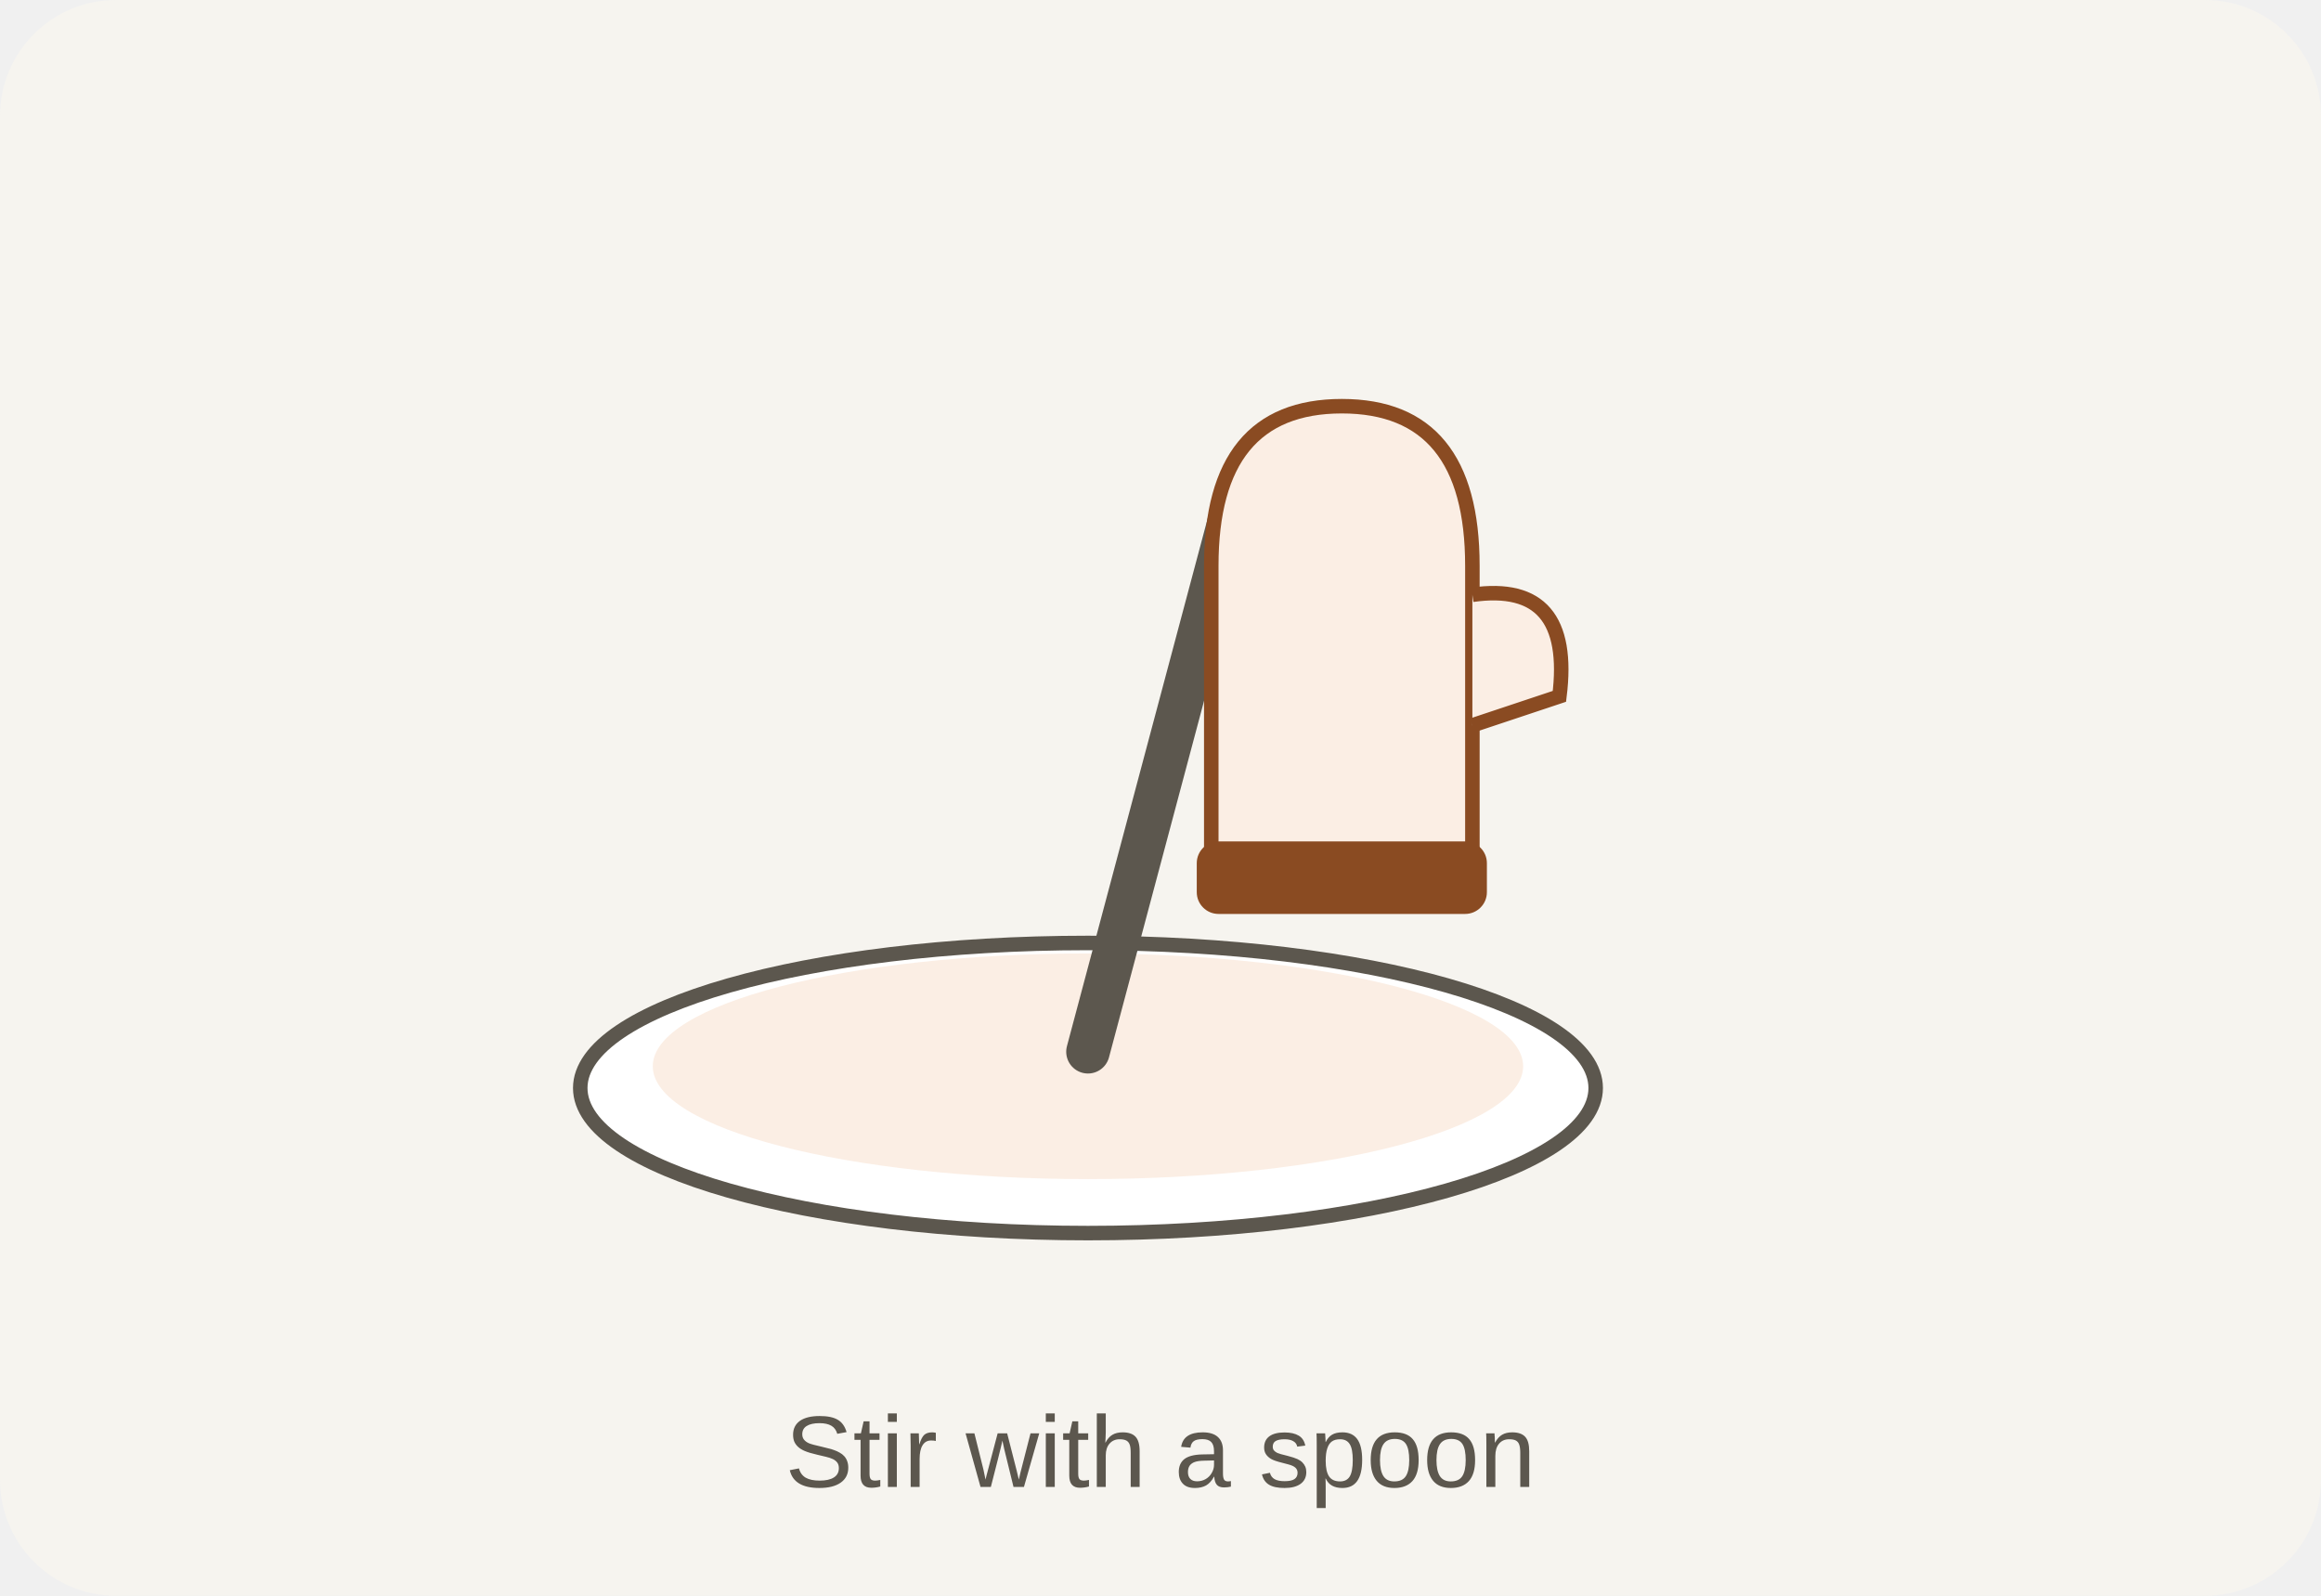
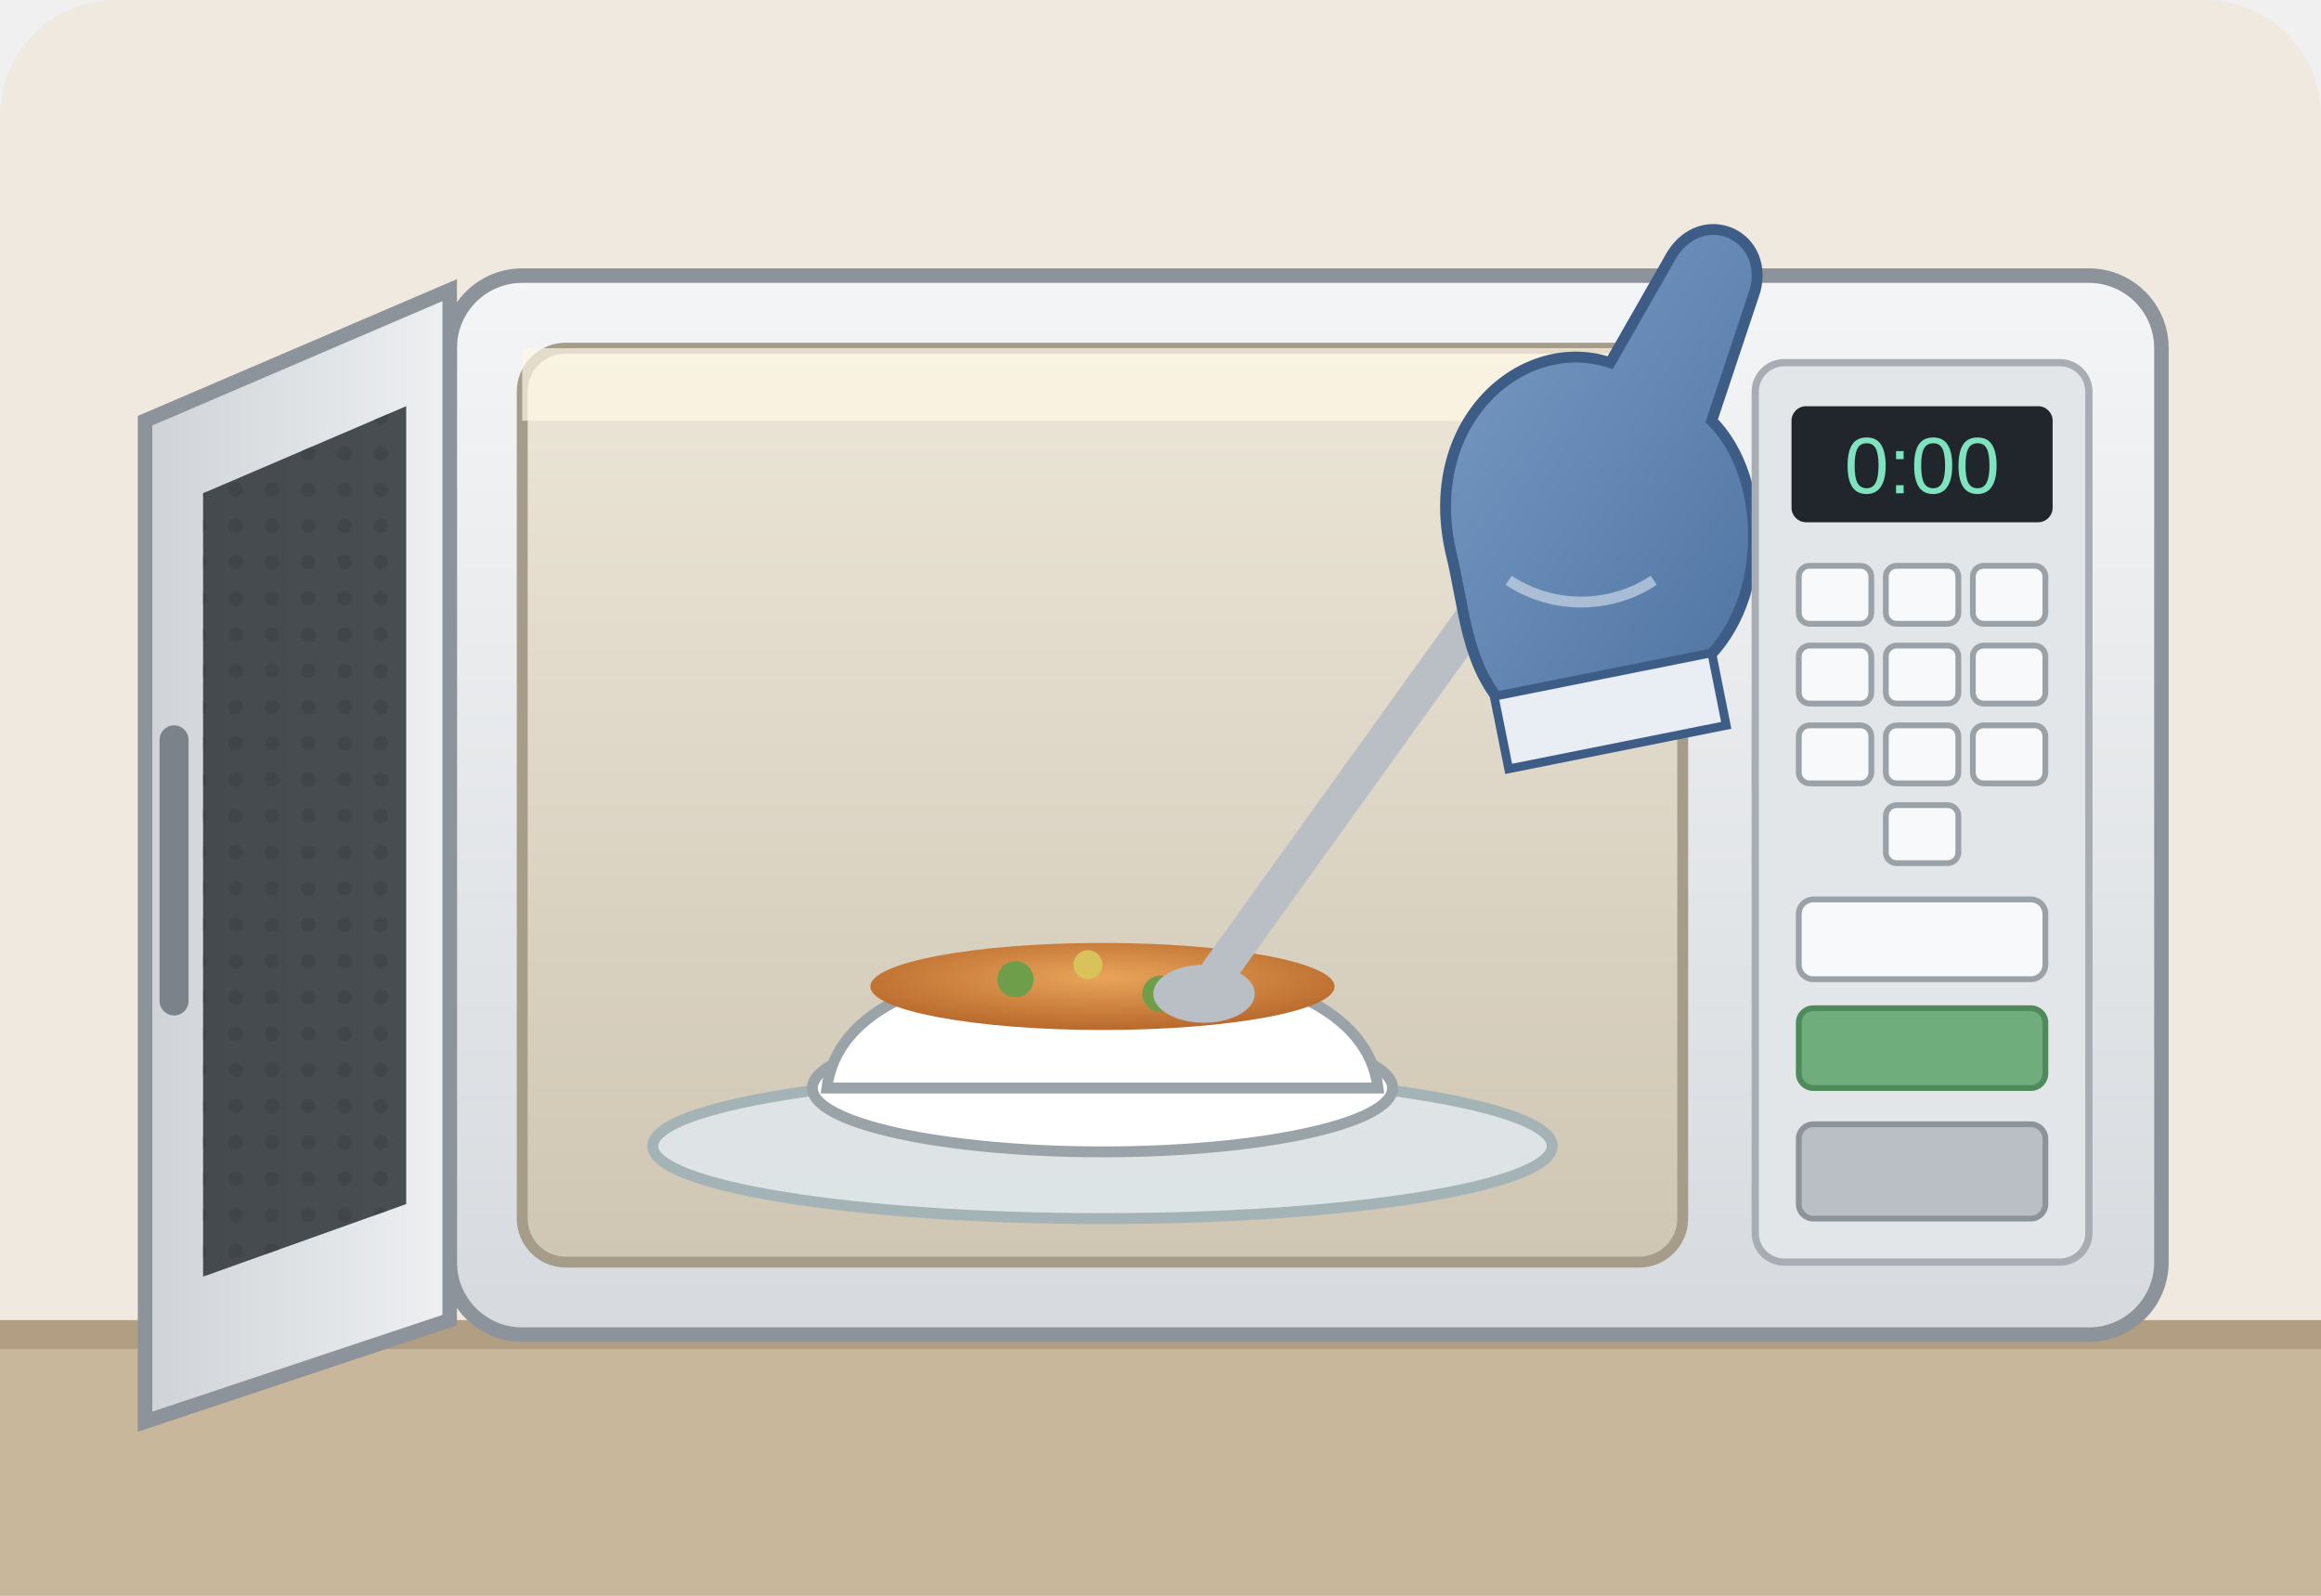
- <svg xmlns="http://www.w3.org/2000/svg" viewBox="0 0 320 220" role="img">
-   <rect width="320" height="220" rx="16" fill="#f6f4ef" />
-   <ellipse cx="150" cy="150" rx="70.0" ry="20.0" fill="#fff" stroke="#5c574e" stroke-width="2" />
-   <ellipse cx="150" cy="147" rx="60.0" ry="15.556" fill="#fbeee4" />
-   <line x1="170" y1="70" x2="150" y2="145" stroke="#5c574e" stroke-width="6" stroke-linecap="round" />
-   <g transform="translate(185,78) scale(1,1)">
-     <path d="M-18 40 L-18 0 Q-18 -22 0 -22 Q18 -22 18 0 L18 40 Z" fill="#fbeee4" stroke="#8a4b22" stroke-width="2" />
-     <path d="M18 4 Q32 2 30 18 L18 22" fill="#fbeee4" stroke="#8a4b22" stroke-width="2" />
-     <rect x="-20" y="38" width="40" height="10" rx="3" fill="#8a4b22" />
+ <svg xmlns="http://www.w3.org/2000/svg" viewBox="0 0 320 220" role="img" aria-label="Stirring the food with oven mitts on">
+   <defs>
+     <linearGradient id="metal" x1="0" y1="0" x2="0" y2="1">
+       <stop offset="0" stop-color="#f4f5f6" />
+       <stop offset="1" stop-color="#d6dade" />
+     </linearGradient>
+     <linearGradient id="cavity" x1="0" y1="0" x2="0" y2="1">
+       <stop offset="0" stop-color="#ece6d8" />
+       <stop offset="1" stop-color="#cfc6b3" />
+     </linearGradient>
+     <linearGradient id="door" x1="0" y1="0" x2="1" y2="0">
+       <stop offset="0" stop-color="#cfd3d7" />
+       <stop offset="1" stop-color="#eef0f2" />
+     </linearGradient>
+     <linearGradient id="skin" x1="0" y1="0" x2="1" y2="1">
+       <stop offset="0" stop-color="#e6b896" />
+       <stop offset="1" stop-color="#c98f6b" />
+     </linearGradient>
+     <linearGradient id="mitt" x1="0" y1="0" x2="1" y2="1">
+       <stop offset="0" stop-color="#7a9cc6" />
+       <stop offset="1" stop-color="#4f73a1" />
+     </linearGradient>
+     <linearGradient id="screen" x1="0" y1="0" x2="0" y2="1">
+       <stop offset="0" stop-color="#ffffff" />
+       <stop offset="1" stop-color="#eef2f5" />
+     </linearGradient>
+     <linearGradient id="dark" x1="0" y1="0" x2="0" y2="1">
+       <stop offset="0" stop-color="#3a4148" />
+       <stop offset="1" stop-color="#22282d" />
+     </linearGradient>
+     <linearGradient id="box" x1="0" y1="0" x2="1" y2="1">
+       <stop offset="0" stop-color="#3f7fa6" />
+       <stop offset="1" stop-color="#2d5f80" />
+     </linearGradient>
+     <radialGradient id="food" cx="0.5" cy="0.4" r="0.6">
+       <stop offset="0" stop-color="#e9a45a" />
+       <stop offset="1" stop-color="#b8692c" />
+     </radialGradient>
+     <pattern id="mesh" width="5" height="5" patternUnits="userSpaceOnUse">
+       <circle cx="2.5" cy="2.5" r="1" fill="#3b3f44" />
+     </pattern>
+   </defs>
+   <rect width="320" height="220" rx="16" fill="#efe9df" />
+   <rect x="0" y="182" width="320" height="38" fill="#c9b79c" />
+   <rect x="0" y="182" width="320" height="4" fill="#b29f83" />
+   <rect x="62" y="38" width="236" height="146" rx="10" fill="url(#metal)" stroke="#8d939a" stroke-width="2" />
+   <rect x="72" y="48" width="160" height="126" rx="6" fill="url(#cavity)" stroke="#a59c8a" stroke-width="1.5" />
+   <rect x="72" y="48" width="160" height="10" fill="#fff8e6" opacity="0.7" />
+   <ellipse cx="152" cy="158" rx="62" ry="10" fill="#dfe7ea" stroke="#9fb0b6" stroke-width="1.5" opacity="0.9" />
+   <ellipse cx="152" cy="150" rx="40" ry="8.8" fill="#fff" stroke="#9aa3a8" stroke-width="1.5" />
+   <path d="M114 150 Q116 134 152 132 Q188 134 190 150 Z" fill="#fff" stroke="#9aa3a8" stroke-width="1.5" />
+   <ellipse cx="152" cy="136" rx="32.0" ry="6.0" fill="url(#food)" />
+   <circle cx="140" cy="135" r="2.5" fill="#6f9e4a" />
+   <circle cx="160" cy="137" r="2.5" fill="#6f9e4a" />
+   <circle cx="150" cy="133" r="2" fill="#d9c25a" />
+   <path d="M168 134 L214 70" stroke="#b9bfc5" stroke-width="5" stroke-linecap="round" />
+   <ellipse cx="166" cy="137" rx="7" ry="4" fill="#b9bfc5" />
+   <g transform="translate(200 76)">
+     <path d="M0 0 C-4 -18 10 -30 22 -26 L30 -40 C34 -48 44 -44 42 -36 L36 -18 C44 -10 44 8 34 16 L8 22 C2 16 2 8 0 0 Z" fill="url(#mitt)" stroke="#3d5d86" stroke-width="1.5" />
+     <path d="M6 20 L36 14 L38 24 L8 30 Z" fill="#e9eef5" stroke="#3d5d86" stroke-width="1.2" />
+     <path d="M8 4 C14 8 22 8 28 4" fill="none" stroke="#c9d6e6" stroke-width="1.5" opacity="0.7" />
  </g>
-   <text x="160" y="205" font-family="system-ui,Segoe UI,Arial,sans-serif" font-size="14" font-weight="400" fill="#5c574e" text-anchor="middle">Stir with a spoon</text>
+   <rect x="242" y="50" width="46" height="124" rx="4" fill="#e3e6e9" stroke="#a7adb3" />
+   <rect x="247" y="56" width="36" height="16" rx="2" fill="#20262b" />
+   <text x="265" y="68" text-anchor="middle" font-family="Arial,Helvetica,sans-serif" font-size="11" fill="#7fe3c0">0:00</text>
+   <g fill="#f8f9fa" stroke="#9aa1a7" stroke-width="0.8">
+     <rect x="248" y="78" width="10" height="8" rx="1.5" />
+     <rect x="260" y="78" width="10" height="8" rx="1.5" />
+     <rect x="272" y="78" width="10" height="8" rx="1.5" />
+     <rect x="248" y="89" width="10" height="8" rx="1.5" />
+     <rect x="260" y="89" width="10" height="8" rx="1.5" />
+     <rect x="272" y="89" width="10" height="8" rx="1.5" />
+     <rect x="248" y="100" width="10" height="8" rx="1.5" />
+     <rect x="260" y="100" width="10" height="8" rx="1.5" />
+     <rect x="272" y="100" width="10" height="8" rx="1.5" />
+     <rect x="260" y="111" width="10" height="8" rx="1.5" />
+   </g>
+   <rect x="248" y="124" width="34" height="11" rx="2" fill="#f8f9fa" stroke="#9aa1a7" stroke-width="0.8" />
+   <rect x="248" y="139" width="34" height="11" rx="2" fill="#6fae7c" stroke="#4e8a5b" stroke-width="0.8" />
+   <rect x="248" y="155" width="34" height="13" rx="2" fill="#b9bfc5" stroke="#8d939a" stroke-width="0.8" />
+   <path d="M62 40 L20 58 L20 196 L62 182 Z" fill="url(#door)" stroke="#8d939a" stroke-width="2" />
+   <path d="M56 56 L28 68 L28 176 L56 166 Z" fill="#2c3136" opacity="0.85" />
+   <path d="M56 56 L28 68 L28 176 L56 166 Z" fill="url(#mesh)" opacity="0.55" />
+   <rect x="22" y="100" width="4" height="40" rx="2" fill="#7b8289" />
</svg>
